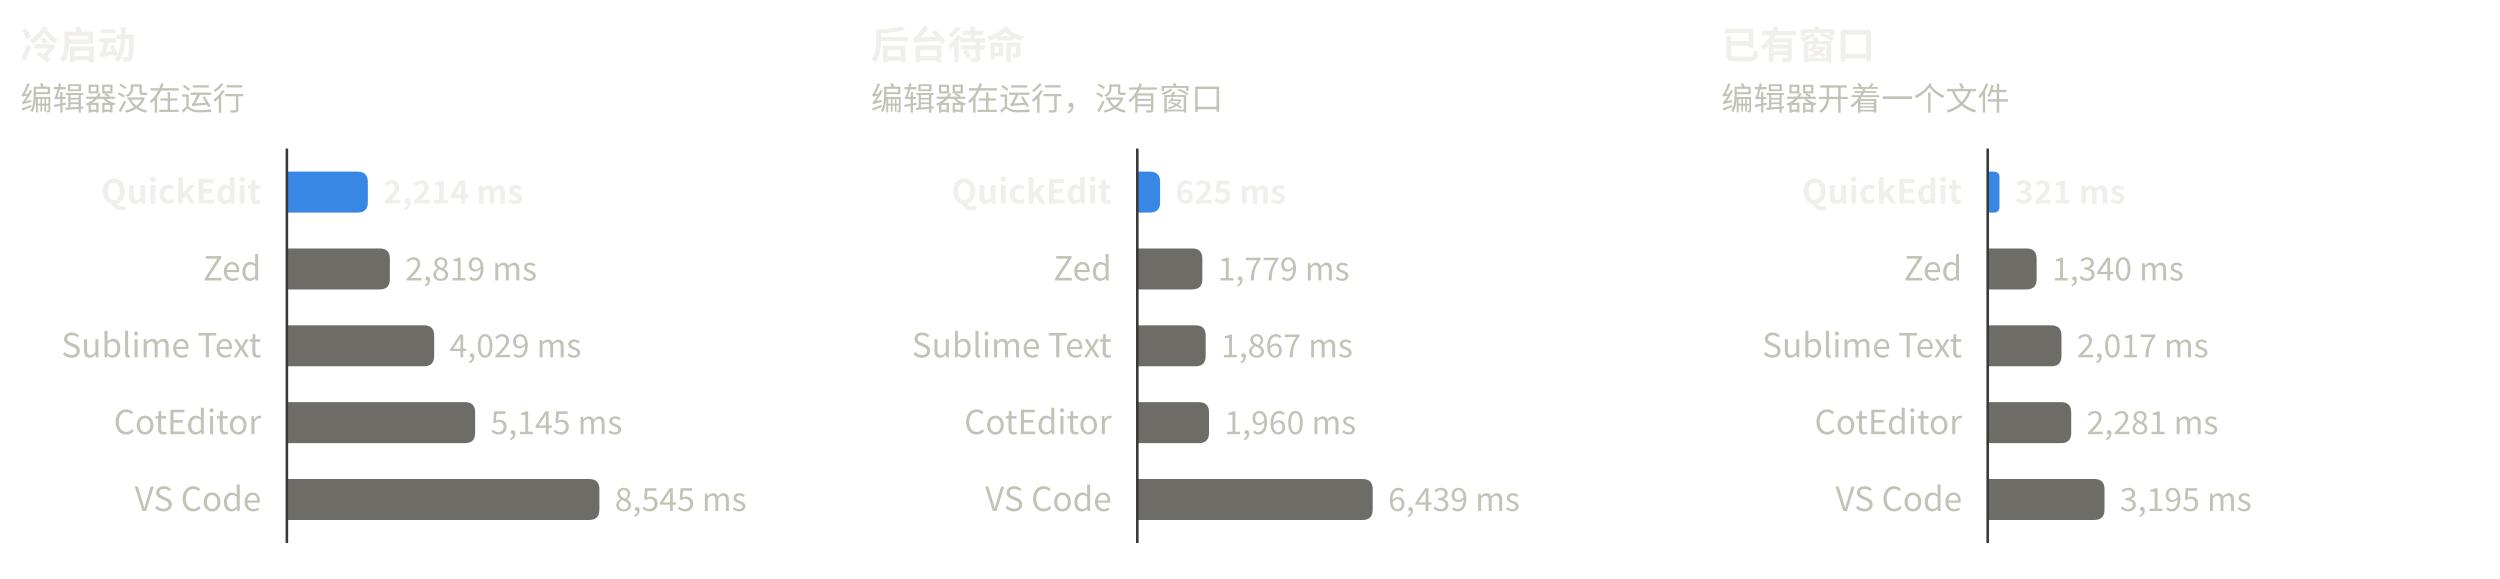
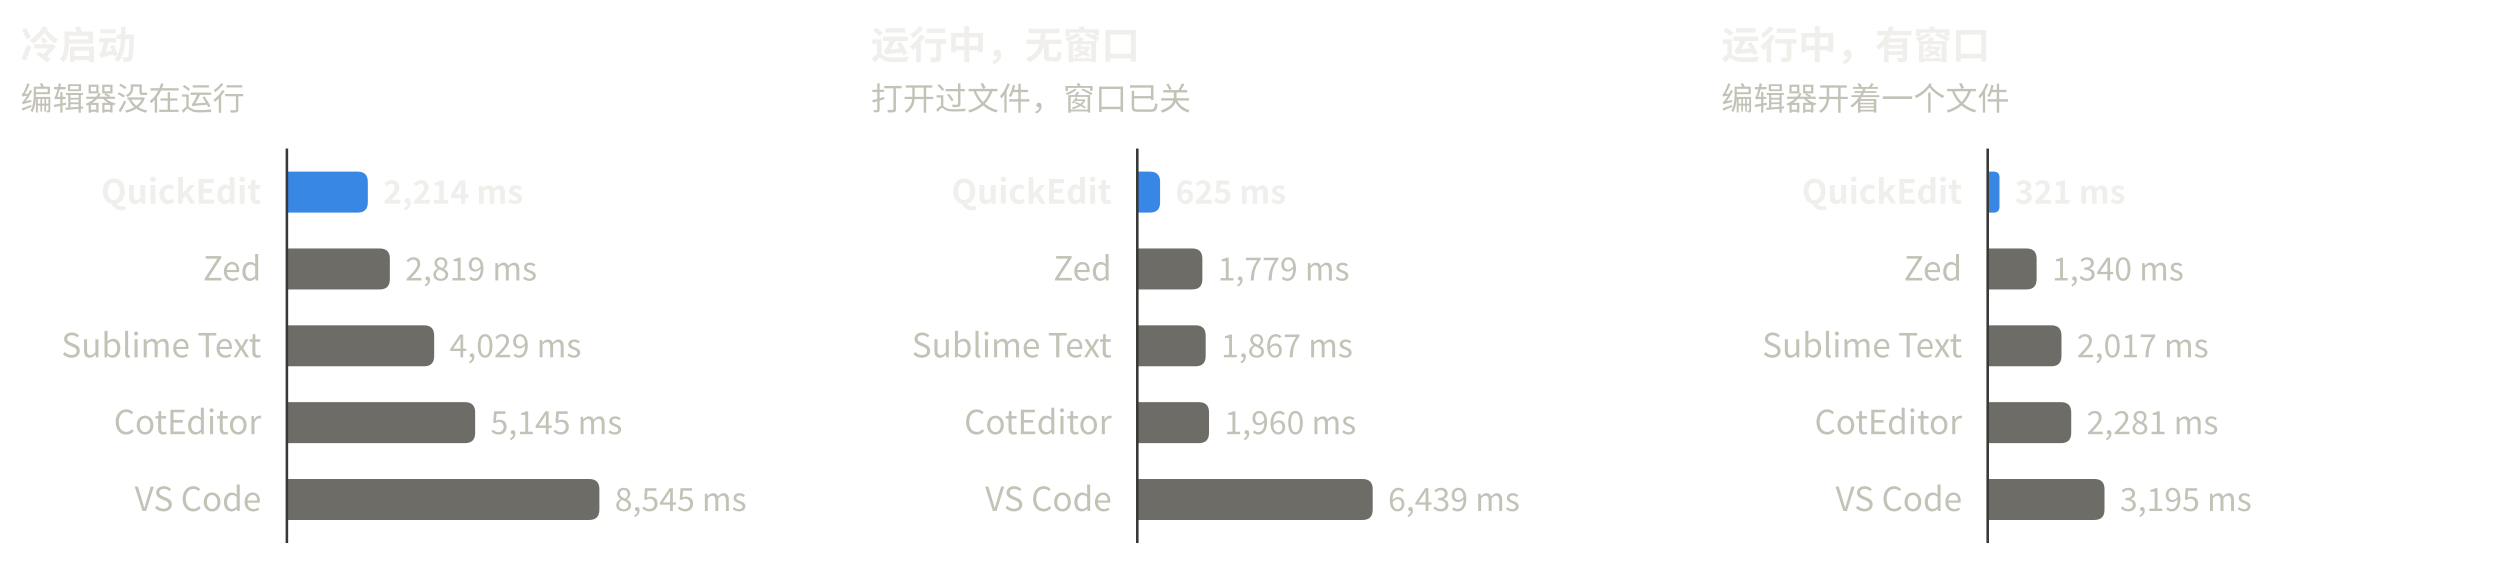
<svg xmlns="http://www.w3.org/2000/svg" width="976" height="226" viewBox="-8 -8 976 226" role="img" aria-label="依次打开四种文件的总毫秒数，三种状态" font-family="-apple-system, BlinkMacSystemFont, &quot;Segoe UI&quot;, &quot;PingFang SC&quot;, &quot;Hiragino Sans GB&quot;, &quot;Noto Sans CJK SC&quot;, &quot;Microsoft YaHei&quot;, sans-serif">
  <text x="0.0" y="15.0" font-size="15" font-weight="600" fill="#f0efec" text-anchor="start" style="">冷启动</text>
  <text x="0.0" y="35.0" font-size="12.5" font-weight="400" fill="#c3c2b7" text-anchor="start" style="">编辑器没在运行</text>
  <text x="94.0" y="71.5" font-size="13" font-weight="600" fill="#f0efec" text-anchor="end" style="">QuickEdit</text>
  <path d="M104.0,59.0 H131.6 Q135.6,59.0 135.6,63.0 V71.0 Q135.6,75.0 131.6,75.0 H104.0 Z" fill="#3987e5" />
  <text x="141.6" y="71.5" font-size="12.5" font-weight="600" fill="#f0efec" text-anchor="start" style="font-variant-numeric: tabular-nums;">2,214 ms</text>
  <text x="94.0" y="101.5" font-size="13" font-weight="400" fill="#c3c2b7" text-anchor="end" style="">Zed</text>
  <path d="M104.0,89.0 H140.2 Q144.2,89.0 144.2,93.0 V101.0 Q144.2,105.0 140.2,105.0 H104.0 Z" fill="#6e6c66" />
  <text x="150.2" y="101.5" font-size="12.5" font-weight="400" fill="#c3c2b7" text-anchor="start" style="font-variant-numeric: tabular-nums;">2,819 ms</text>
  <text x="94.0" y="131.5" font-size="13" font-weight="400" fill="#c3c2b7" text-anchor="end" style="">Sublime Text</text>
  <path d="M104.0,119.0 H157.5 Q161.5,119.0 161.5,123.0 V131.0 Q161.5,135.0 157.5,135.0 H104.0 Z" fill="#6e6c66" />
  <text x="167.5" y="131.5" font-size="12.5" font-weight="400" fill="#c3c2b7" text-anchor="start" style="font-variant-numeric: tabular-nums;">4,029 ms</text>
  <text x="94.0" y="161.5" font-size="13" font-weight="400" fill="#c3c2b7" text-anchor="end" style="">CotEditor</text>
  <path d="M104.0,149.0 H173.5 Q177.5,149.0 177.5,153.0 V161.0 Q177.5,165.0 173.5,165.0 H104.0 Z" fill="#6e6c66" />
  <text x="183.5" y="161.5" font-size="12.5" font-weight="400" fill="#c3c2b7" text-anchor="start" style="font-variant-numeric: tabular-nums;">5,145 ms</text>
  <text x="94.0" y="191.5" font-size="13" font-weight="400" fill="#c3c2b7" text-anchor="end" style="">VS Code</text>
  <path d="M104.0,179.0 H222.0 Q226.0,179.0 226.0,183.0 V191.0 Q226.0,195.0 222.0,195.0 H104.0 Z" fill="#6e6c66" />
  <text x="232.0" y="191.5" font-size="12.5" font-weight="400" fill="#c3c2b7" text-anchor="start" style="font-variant-numeric: tabular-nums;">8,545 ms</text>
  <line x1="104.0" y1="50" x2="104.0" y2="204" stroke="#383835" stroke-width="1" />
-   <text x="332.0" y="15.0" font-size="15" font-weight="600" fill="#f0efec" text-anchor="start" style="">后台待命</text>
-   <text x="332.0" y="35.0" font-size="12.5" font-weight="400" fill="#c3c2b7" text-anchor="start" style="">编辑器在运行，没有窗口</text>
+   <text x="332.0" y="15.0" font-size="15" font-weight="600" fill="#f0efec" text-anchor="start" style="">运行中，无窗口</text>
+   <text x="332.0" y="35.0" font-size="12.5" font-weight="400" fill="#c3c2b7" text-anchor="start" style="">打开过文件，窗口已关</text>
  <text x="426.0" y="71.5" font-size="13" font-weight="600" fill="#f0efec" text-anchor="end" style="">QuickEdit</text>
  <path d="M436.0,59.0 H440.9 Q444.9,59.0 444.9,63.0 V71.0 Q444.9,75.0 440.9,75.0 H436.0 Z" fill="#3987e5" />
  <text x="450.9" y="71.5" font-size="12.5" font-weight="600" fill="#f0efec" text-anchor="start" style="font-variant-numeric: tabular-nums;">625 ms</text>
  <text x="426.0" y="101.5" font-size="13" font-weight="400" fill="#c3c2b7" text-anchor="end" style="">Zed</text>
  <path d="M436.0,89.0 H457.4 Q461.4,89.0 461.4,93.0 V101.0 Q461.4,105.0 457.4,105.0 H436.0 Z" fill="#6e6c66" />
  <text x="467.4" y="101.5" font-size="12.5" font-weight="400" fill="#c3c2b7" text-anchor="start" style="font-variant-numeric: tabular-nums;">1,779 ms</text>
  <text x="426.0" y="131.5" font-size="13" font-weight="400" fill="#c3c2b7" text-anchor="end" style="">Sublime Text</text>
  <path d="M436.0,119.0 H458.7 Q462.7,119.0 462.7,123.0 V131.0 Q462.7,135.0 458.7,135.0 H436.0 Z" fill="#6e6c66" />
  <text x="468.7" y="131.5" font-size="12.5" font-weight="400" fill="#c3c2b7" text-anchor="start" style="font-variant-numeric: tabular-nums;">1,867 ms</text>
  <text x="426.0" y="161.5" font-size="13" font-weight="400" fill="#c3c2b7" text-anchor="end" style="">CotEditor</text>
  <path d="M436.0,149.0 H460.0 Q464.0,149.0 464.0,153.0 V161.0 Q464.0,165.0 460.0,165.0 H436.0 Z" fill="#6e6c66" />
  <text x="470.0" y="161.5" font-size="12.5" font-weight="400" fill="#c3c2b7" text-anchor="start" style="font-variant-numeric: tabular-nums;">1,960 ms</text>
  <text x="426.0" y="191.5" font-size="13" font-weight="400" fill="#c3c2b7" text-anchor="end" style="">VS Code</text>
  <path d="M436.0,179.0 H523.9 Q527.9,179.0 527.9,183.0 V191.0 Q527.9,195.0 523.9,195.0 H436.0 Z" fill="#6e6c66" />
  <text x="533.9" y="191.5" font-size="12.5" font-weight="400" fill="#c3c2b7" text-anchor="start" style="font-variant-numeric: tabular-nums;">6,439 ms</text>
  <line x1="436.0" y1="50" x2="436.0" y2="204" stroke="#383835" stroke-width="1" />
-   <text x="664.0" y="15.0" font-size="15" font-weight="600" fill="#f0efec" text-anchor="start" style="">已有窗口</text>
+   <text x="664.0" y="15.0" font-size="15" font-weight="600" fill="#f0efec" text-anchor="start" style="">运行中，有窗口</text>
  <text x="664.0" y="35.0" font-size="12.5" font-weight="400" fill="#c3c2b7" text-anchor="start" style="">编辑器开着一个文件</text>
  <text x="758.0" y="71.5" font-size="13" font-weight="600" fill="#f0efec" text-anchor="end" style="">QuickEdit</text>
  <path d="M768.0,59.0 H770.3 Q772.6,59.0 772.6,61.3 V72.7 Q772.6,75.0 770.3,75.0 H768.0 Z" fill="#3987e5" />
  <text x="778.6" y="71.5" font-size="12.5" font-weight="600" fill="#f0efec" text-anchor="start" style="font-variant-numeric: tabular-nums;">321 ms</text>
  <text x="758.0" y="101.5" font-size="13" font-weight="400" fill="#c3c2b7" text-anchor="end" style="">Zed</text>
  <path d="M768.0,89.0 H783.1 Q787.1,89.0 787.1,93.0 V101.0 Q787.1,105.0 783.1,105.0 H768.0 Z" fill="#6e6c66" />
  <text x="793.1" y="101.5" font-size="12.5" font-weight="400" fill="#c3c2b7" text-anchor="start" style="font-variant-numeric: tabular-nums;">1,340 ms</text>
  <text x="758.0" y="131.5" font-size="13" font-weight="400" fill="#c3c2b7" text-anchor="end" style="">Sublime Text</text>
  <path d="M768.0,119.0 H792.8 Q796.8,119.0 796.8,123.0 V131.0 Q796.8,135.0 792.8,135.0 H768.0 Z" fill="#6e6c66" />
  <text x="802.8" y="131.5" font-size="12.5" font-weight="400" fill="#c3c2b7" text-anchor="start" style="font-variant-numeric: tabular-nums;">2,017 ms</text>
  <text x="758.0" y="161.5" font-size="13" font-weight="400" fill="#c3c2b7" text-anchor="end" style="">CotEditor</text>
  <path d="M768.0,149.0 H796.6 Q800.6,149.0 800.6,153.0 V161.0 Q800.6,165.0 796.6,165.0 H768.0 Z" fill="#6e6c66" />
  <text x="806.6" y="161.5" font-size="12.5" font-weight="400" fill="#c3c2b7" text-anchor="start" style="font-variant-numeric: tabular-nums;">2,281 ms</text>
  <text x="758.0" y="191.5" font-size="13" font-weight="400" fill="#c3c2b7" text-anchor="end" style="">VS Code</text>
  <path d="M768.0,179.0 H809.6 Q813.6,179.0 813.6,183.0 V191.0 Q813.6,195.0 809.6,195.0 H768.0 Z" fill="#6e6c66" />
  <text x="819.6" y="191.5" font-size="12.5" font-weight="400" fill="#c3c2b7" text-anchor="start" style="font-variant-numeric: tabular-nums;">3,195 ms</text>
  <line x1="768.0" y1="50" x2="768.0" y2="204" stroke="#383835" stroke-width="1" />
</svg>
